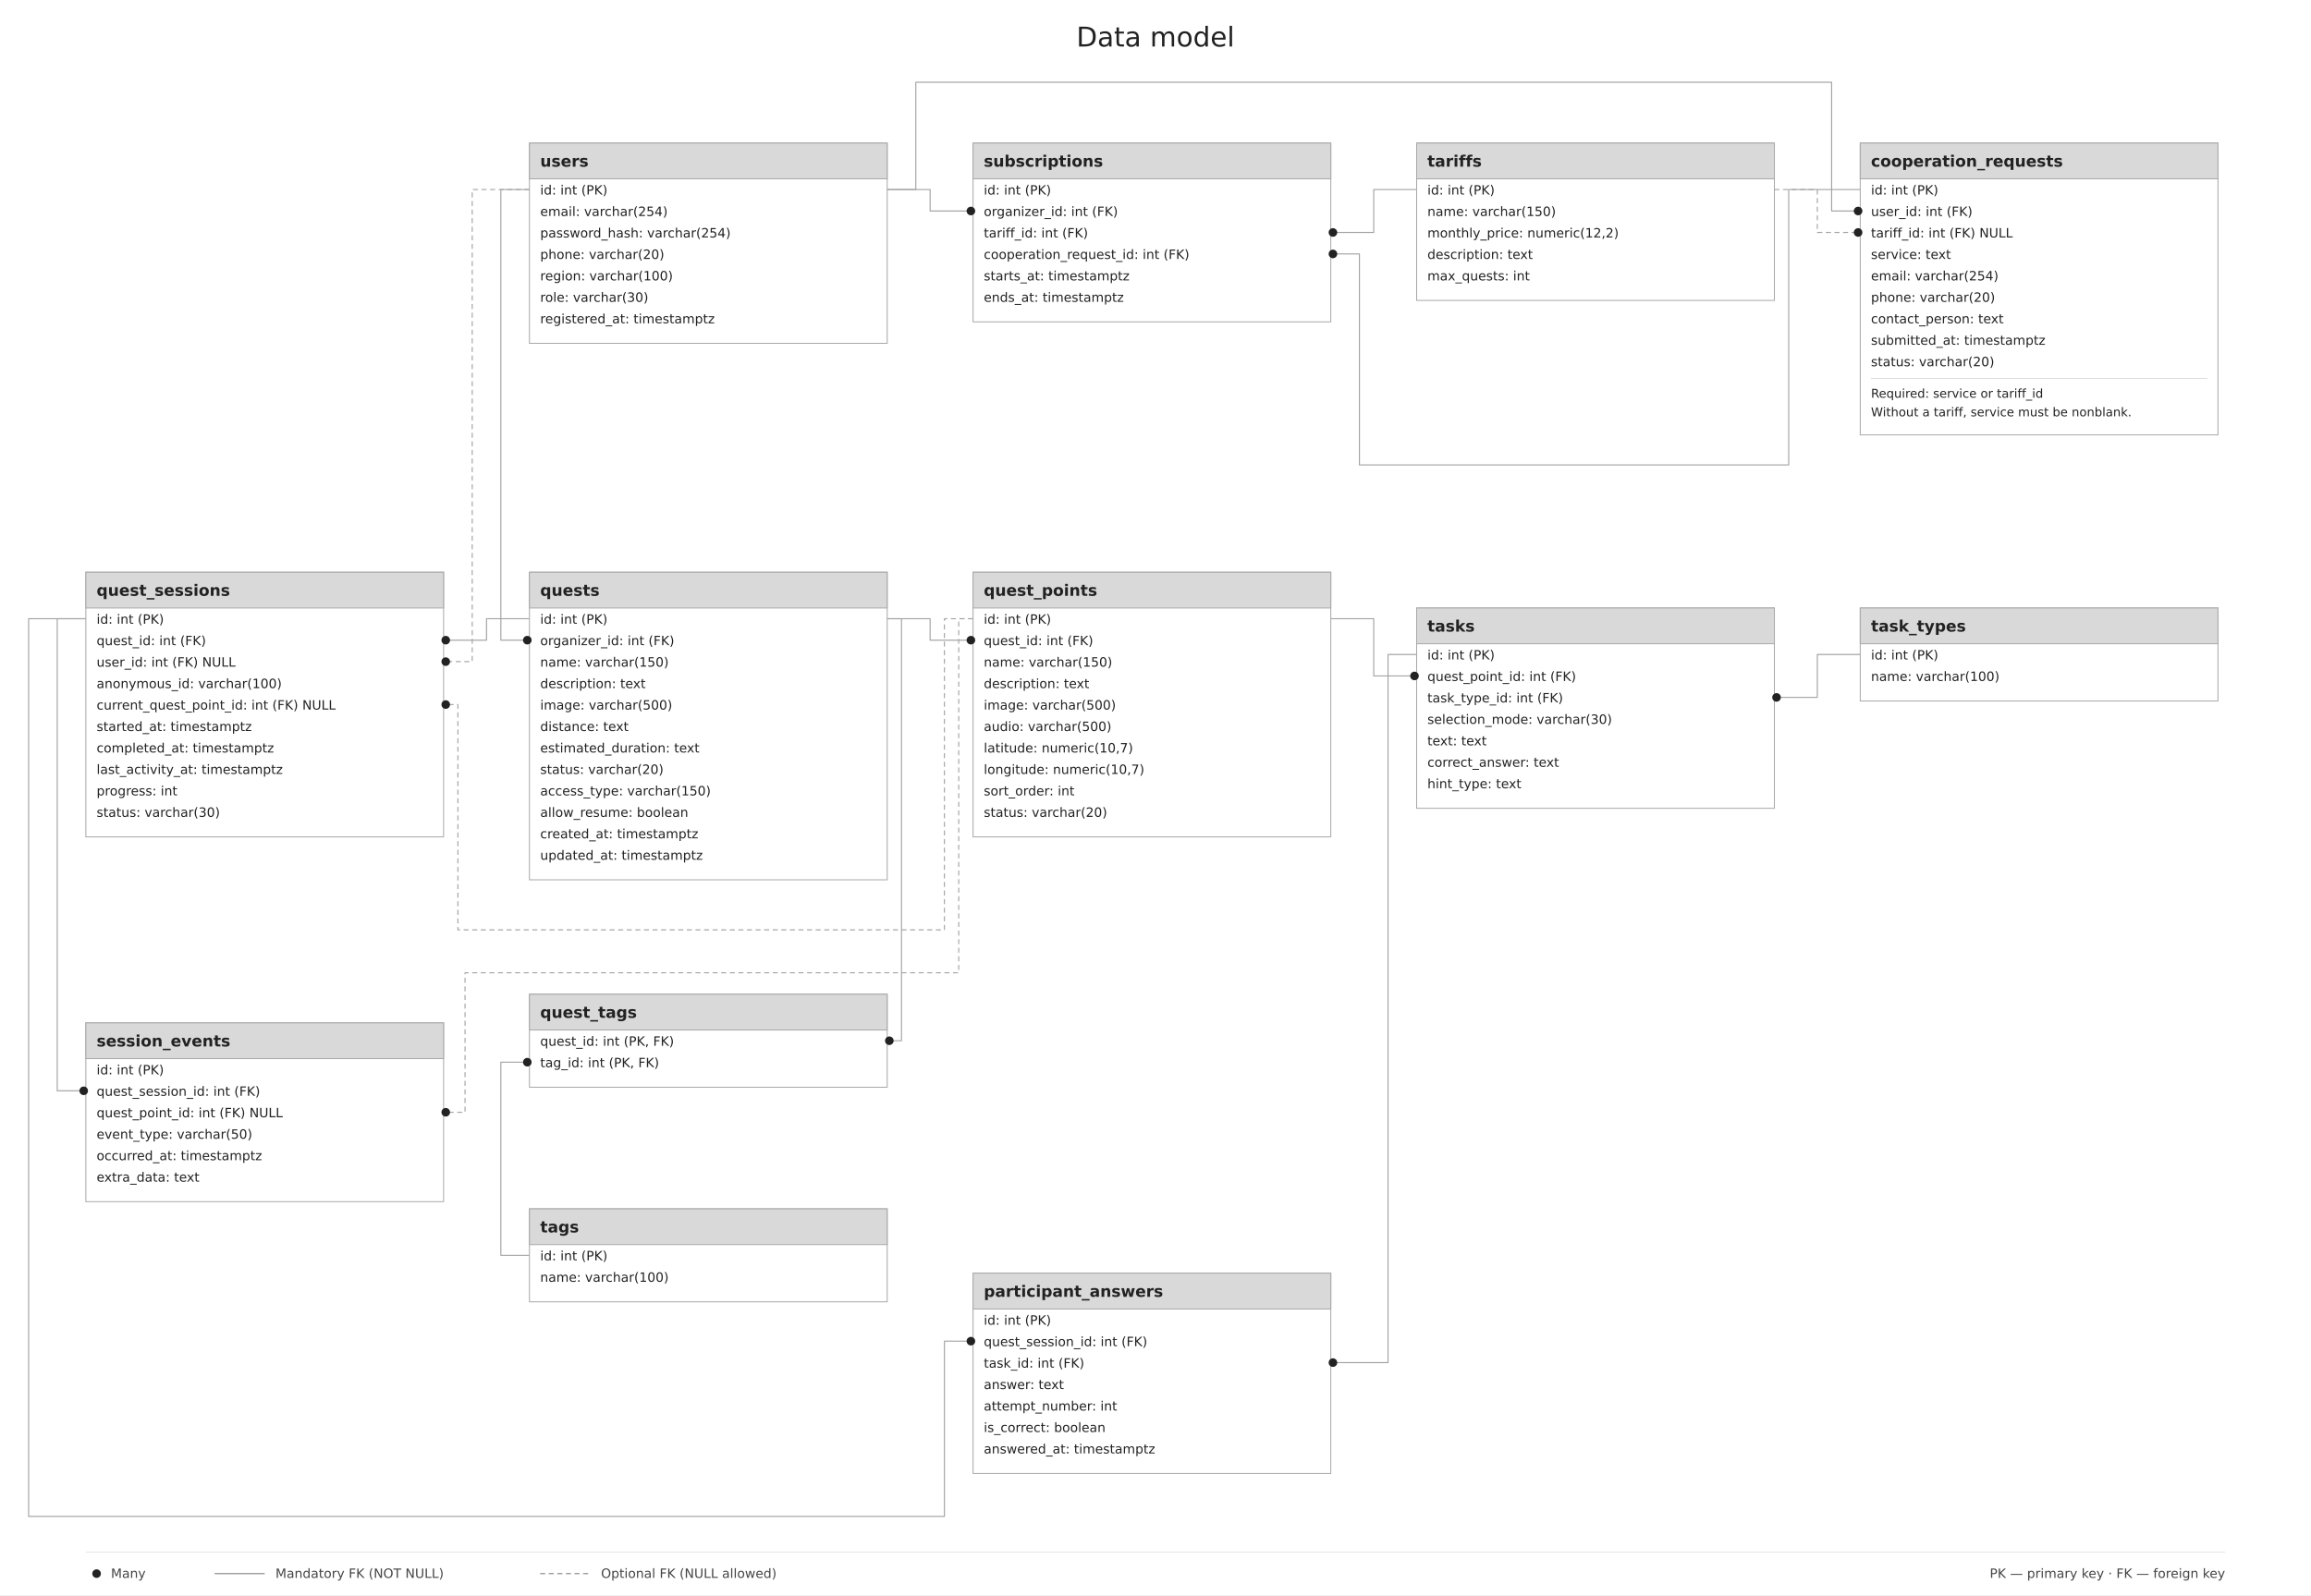
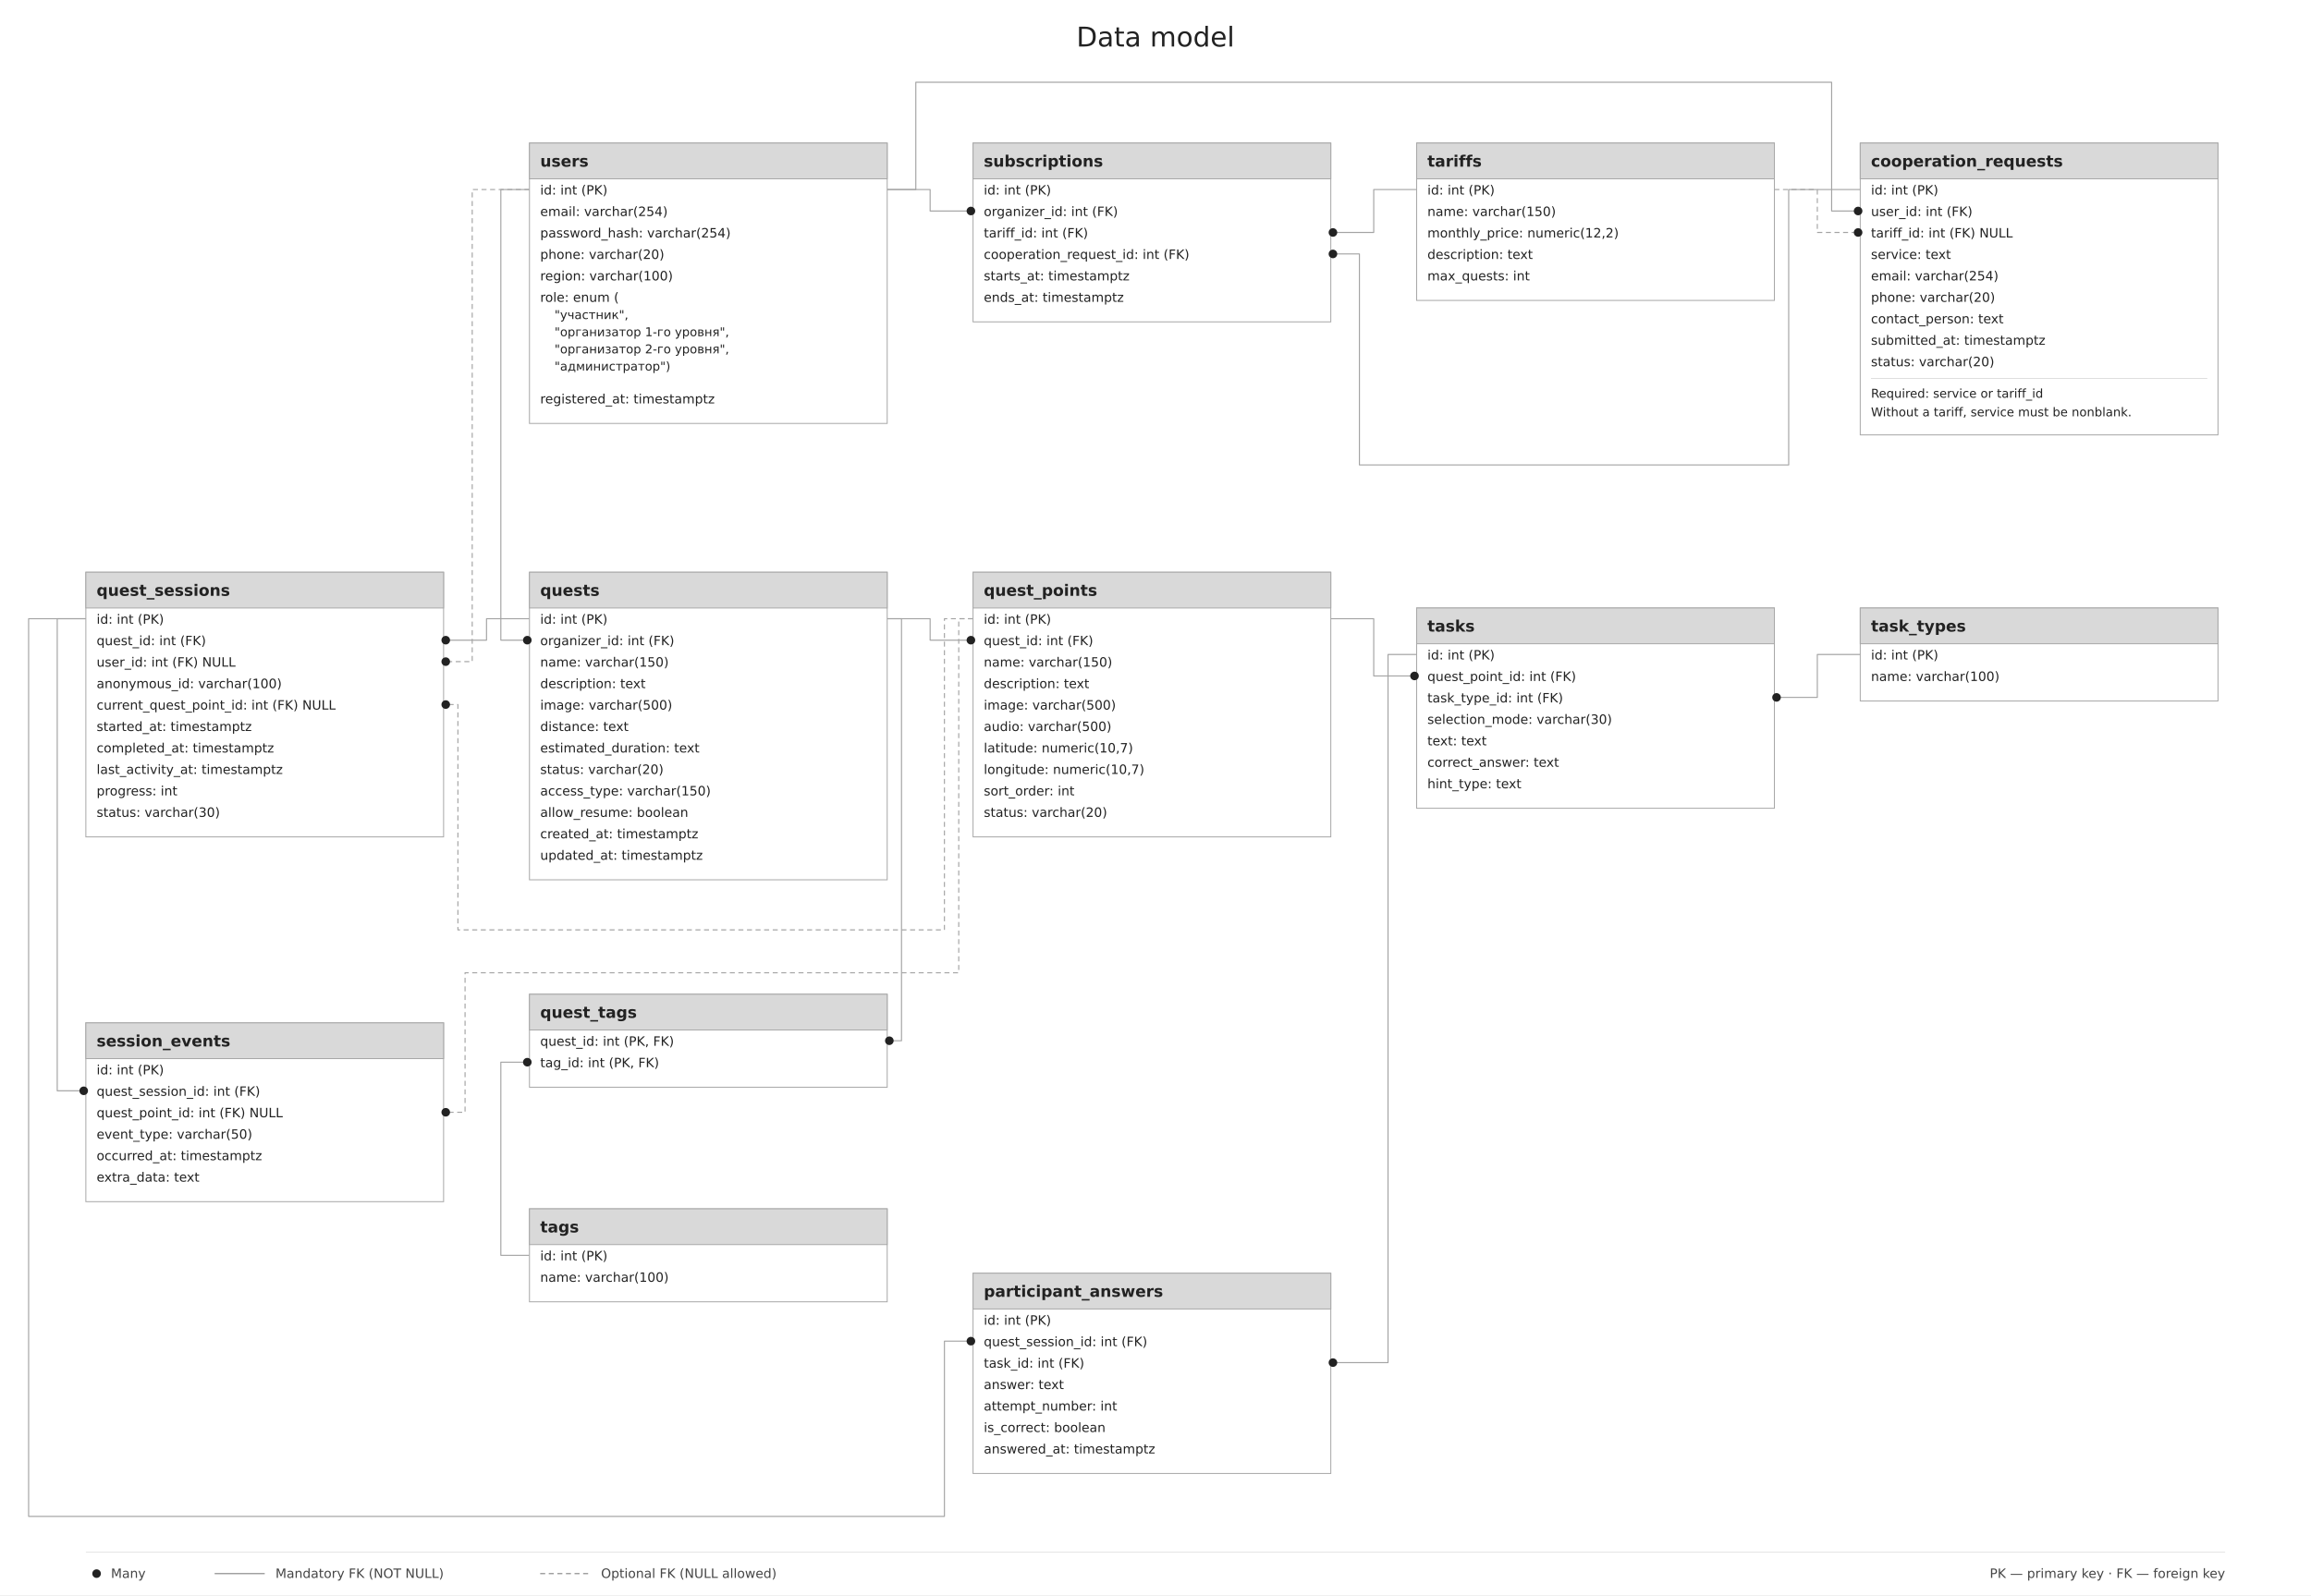
<svg xmlns="http://www.w3.org/2000/svg" width="3230" height="2230" viewBox="0 0 3230 2230" role="img" aria-labelledby="title desc">
  <rect width="3230" height="2230" fill="white" />
  <style>text{font-family:"DejaVu Sans",Arial,sans-serif;fill:#222} .field{font-size:18px} .head{font-size:22px;font-weight:600} .legend{font-size:18px;fill:#444}</style>
  <text x="1615" y="65" font-size="38" text-anchor="middle">Data model</text>
  <g class="relationship" data-parent="users" data-child="cooperation_requests" data-field="user_id" data-optional="false">
    <path d="M 1240,265 L 1280,265 L 1280,115 L 2560,115 L 2560,295 L 2600,295" fill="none" stroke="#a3a3a3" stroke-width="1.5" stroke-linejoin="round" />
  </g>
  <g class="relationship" data-parent="users" data-child="subscriptions" data-field="organizer_id" data-optional="false">
    <path d="M 1240,265 L 1300,265 L 1300,295 L 1360,295" fill="none" stroke="#a3a3a3" stroke-width="1.5" stroke-linejoin="round" />
  </g>
  <g class="relationship" data-parent="tariffs" data-child="subscriptions" data-field="tariff_id" data-optional="false">
    <path d="M 1980,265 L 1920,265 L 1920,325 L 1860,325" fill="none" stroke="#a3a3a3" stroke-width="1.5" stroke-linejoin="round" />
  </g>
  <g class="relationship" data-parent="tariffs" data-child="cooperation_requests" data-field="tariff_id" data-optional="true">
    <path d="M 2480,265 L 2540,265 L 2540,325 L 2600,325" fill="none" stroke="#a3a3a3" stroke-width="1.5" stroke-linejoin="round" stroke-dasharray="7 5" />
  </g>
  <g class="relationship" data-parent="cooperation_requests" data-child="subscriptions" data-field="cooperation_request_id" data-optional="false">
    <path d="M 2600,265 L 2500,265 L 2500,650 L 1900,650 L 1900,355 L 1860,355" fill="none" stroke="#a3a3a3" stroke-width="1.5" stroke-linejoin="round" />
  </g>
  <g class="relationship" data-parent="users" data-child="quests" data-field="organizer_id" data-optional="false">
    <path d="M 740,265 L 700,265 L 700,895 L 740,895" fill="none" stroke="#a3a3a3" stroke-width="1.5" stroke-linejoin="round" />
  </g>
  <g class="relationship" data-parent="users" data-child="quest_sessions" data-field="user_id" data-optional="true">
    <path d="M 740,265 L 660,265 L 660,925 L 620,925" fill="none" stroke="#a3a3a3" stroke-width="1.5" stroke-linejoin="round" stroke-dasharray="7 5" />
  </g>
  <g class="relationship" data-parent="quests" data-child="quest_sessions" data-field="quest_id" data-optional="false">
    <path d="M 740,865 L 680,865 L 680,895 L 620,895" fill="none" stroke="#a3a3a3" stroke-width="1.5" stroke-linejoin="round" />
  </g>
  <g class="relationship" data-parent="quests" data-child="quest_points" data-field="quest_id" data-optional="false">
    <path d="M 1240,865 L 1300,865 L 1300,895 L 1360,895" fill="none" stroke="#a3a3a3" stroke-width="1.5" stroke-linejoin="round" />
  </g>
  <g class="relationship" data-parent="quest_points" data-child="tasks" data-field="quest_point_id" data-optional="false">
    <path d="M 1860,865 L 1920,865 L 1920,945 L 1980,945" fill="none" stroke="#a3a3a3" stroke-width="1.5" stroke-linejoin="round" />
  </g>
  <g class="relationship" data-parent="task_types" data-child="tasks" data-field="task_type_id" data-optional="false">
    <path d="M 2600,915 L 2540,915 L 2540,975 L 2480,975" fill="none" stroke="#a3a3a3" stroke-width="1.5" stroke-linejoin="round" />
  </g>
  <g class="relationship" data-parent="quests" data-child="quest_tags" data-field="quest_id" data-optional="false">
    <path d="M 1240,865 L 1260,865 L 1260,1455 L 1240,1455" fill="none" stroke="#a3a3a3" stroke-width="1.5" stroke-linejoin="round" />
  </g>
  <g class="relationship" data-parent="tags" data-child="quest_tags" data-field="tag_id" data-optional="false">
    <path d="M 740,1755 L 700,1755 L 700,1485 L 740,1485" fill="none" stroke="#a3a3a3" stroke-width="1.5" stroke-linejoin="round" />
  </g>
  <g class="relationship" data-parent="quest_points" data-child="quest_sessions" data-field="current_quest_point_id" data-optional="true">
    <path d="M 1360,865 L 1320,865 L 1320,1300 L 640,1300 L 640,985 L 620,985" fill="none" stroke="#a3a3a3" stroke-width="1.5" stroke-linejoin="round" stroke-dasharray="7 5" />
  </g>
  <g class="relationship" data-parent="quest_sessions" data-child="session_events" data-field="quest_session_id" data-optional="false">
    <path d="M 120,865 L 80,865 L 80,1525 L 120,1525" fill="none" stroke="#a3a3a3" stroke-width="1.5" stroke-linejoin="round" />
  </g>
  <g class="relationship" data-parent="quest_sessions" data-child="participant_answers" data-field="quest_session_id" data-optional="false">
    <path d="M 120,865 L 40,865 L 40,2120 L 1320,2120 L 1320,1875 L 1360,1875" fill="none" stroke="#a3a3a3" stroke-width="1.5" stroke-linejoin="round" />
  </g>
  <g class="relationship" data-parent="tasks" data-child="participant_answers" data-field="task_id" data-optional="false">
    <path d="M 1980,915 L 1940,915 L 1940,1905 L 1860,1905" fill="none" stroke="#a3a3a3" stroke-width="1.5" stroke-linejoin="round" />
  </g>
  <g class="relationship" data-parent="quest_points" data-child="session_events" data-field="quest_point_id" data-optional="true">
    <path d="M 1360,865 L 1340,865 L 1340,1360 L 650,1360 L 650,1555 L 620,1555" fill="none" stroke="#a3a3a3" stroke-width="1.5" stroke-linejoin="round" stroke-dasharray="7 5" />
  </g>
  <g class="entity" data-table="users">
-     <rect x="740" y="200" width="500" height="280" fill="white" stroke="#a8a8a8" stroke-width="1.3" />
+     <rect x="740" y="200" width="500" height="392" fill="white" stroke="#a8a8a8" stroke-width="1.3" />
    <rect x="740" y="200" width="500" height="50" fill="#d9d9d9" stroke="#a8a8a8" stroke-width="1.3" />
    <text class="head" x="755" y="233">users</text>
    <text class="field" x="755" y="272" data-column="id">id: int (PK)</text>
    <text class="field" x="755" y="302" data-column="email">email: varchar(254)</text>
    <text class="field" x="755" y="332" data-column="password_hash">password_hash: varchar(254)</text>
    <text class="field" x="755" y="362" data-column="phone">phone: varchar(20)</text>
    <text class="field" x="755" y="392" data-column="region">region: varchar(100)</text>
-     <text class="field" x="755" y="422" data-column="role">role: varchar(30)</text>
-     <text class="field" x="755" y="452" data-column="registered_at">registered_at: timestamptz</text>
+     <text class="field" x="755" y="422" data-column="role">role: enum (</text>
+     <text class="enum-value" x="775" y="446" font-size="17">"участник",</text>
+     <text class="enum-value" x="775" y="470" font-size="17">"организатор 1-го уровня",</text>
+     <text class="enum-value" x="775" y="494" font-size="17">"организатор 2-го уровня",</text>
+     <text class="enum-value" x="775" y="518" font-size="17">"администратор")</text>
+     <text class="field" x="755" y="564" data-column="registered_at">registered_at: timestamptz</text>
  </g>
  <g class="entity" data-table="subscriptions">
    <rect x="1360" y="200" width="500" height="250" fill="white" stroke="#a8a8a8" stroke-width="1.3" />
    <rect x="1360" y="200" width="500" height="50" fill="#d9d9d9" stroke="#a8a8a8" stroke-width="1.3" />
    <text class="head" x="1375" y="233">subscriptions</text>
    <text class="field" x="1375" y="272" data-column="id">id: int (PK)</text>
    <text class="field" x="1375" y="302" data-column="organizer_id">organizer_id: int (FK)</text>
    <text class="field" x="1375" y="332" data-column="tariff_id">tariff_id: int (FK)</text>
    <text class="field" x="1375" y="362" data-column="cooperation_request_id">cooperation_request_id: int (FK)</text>
    <text class="field" x="1375" y="392" data-column="starts_at">starts_at: timestamptz</text>
    <text class="field" x="1375" y="422" data-column="ends_at">ends_at: timestamptz</text>
  </g>
  <g class="entity" data-table="tariffs">
    <rect x="1980" y="200" width="500" height="220" fill="white" stroke="#a8a8a8" stroke-width="1.3" />
    <rect x="1980" y="200" width="500" height="50" fill="#d9d9d9" stroke="#a8a8a8" stroke-width="1.3" />
    <text class="head" x="1995" y="233">tariffs</text>
    <text class="field" x="1995" y="272" data-column="id">id: int (PK)</text>
    <text class="field" x="1995" y="302" data-column="name">name: varchar(150)</text>
    <text class="field" x="1995" y="332" data-column="monthly_price">monthly_price: numeric(12,2)</text>
    <text class="field" x="1995" y="362" data-column="description">description: text</text>
    <text class="field" x="1995" y="392" data-column="max_quests">max_quests: int</text>
  </g>
  <g class="entity" data-table="cooperation_requests">
    <rect x="2600" y="200" width="500" height="408" fill="white" stroke="#a8a8a8" stroke-width="1.3" />
    <rect x="2600" y="200" width="500" height="50" fill="#d9d9d9" stroke="#a8a8a8" stroke-width="1.3" />
    <text class="head" x="2615" y="233">cooperation_requests</text>
    <text class="field" x="2615" y="272" data-column="id">id: int (PK)</text>
    <text class="field" x="2615" y="302" data-column="user_id">user_id: int (FK)</text>
    <text class="field" x="2615" y="332" data-column="tariff_id">tariff_id: int (FK) NULL</text>
    <text class="field" x="2615" y="362" data-column="service">service: text</text>
    <text class="field" x="2615" y="392" data-column="email">email: varchar(254)</text>
    <text class="field" x="2615" y="422" data-column="phone">phone: varchar(20)</text>
    <text class="field" x="2615" y="452" data-column="contact_person">contact_person: text</text>
    <text class="field" x="2615" y="482" data-column="submitted_at">submitted_at: timestamptz</text>
    <text class="field" x="2615" y="512" data-column="status">status: varchar(20)</text>
    <path d="M2615 529 H3085" stroke="#d4d4d4" />
    <text x="2615" y="556" font-size="17">Required: service or tariff_id</text>
    <text x="2615" y="582" font-size="17">Without a tariff, service must be nonblank.</text>
  </g>
  <g class="entity" data-table="quest_sessions">
    <rect x="120" y="800" width="500" height="370" fill="white" stroke="#a8a8a8" stroke-width="1.3" />
    <rect x="120" y="800" width="500" height="50" fill="#d9d9d9" stroke="#a8a8a8" stroke-width="1.3" />
    <text class="head" x="135" y="833">quest_sessions</text>
    <text class="field" x="135" y="872" data-column="id">id: int (PK)</text>
    <text class="field" x="135" y="902" data-column="quest_id">quest_id: int (FK)</text>
    <text class="field" x="135" y="932" data-column="user_id">user_id: int (FK) NULL</text>
    <text class="field" x="135" y="962" data-column="anonymous_id">anonymous_id: varchar(100)</text>
    <text class="field" x="135" y="992" data-column="current_quest_point_id">current_quest_point_id: int (FK) NULL</text>
    <text class="field" x="135" y="1022" data-column="started_at">started_at: timestamptz</text>
    <text class="field" x="135" y="1052" data-column="completed_at">completed_at: timestamptz</text>
    <text class="field" x="135" y="1082" data-column="last_activity_at">last_activity_at: timestamptz</text>
    <text class="field" x="135" y="1112" data-column="progress">progress: int</text>
    <text class="field" x="135" y="1142" data-column="status">status: varchar(30)</text>
  </g>
  <g class="entity" data-table="quests">
    <rect x="740" y="800" width="500" height="430" fill="white" stroke="#a8a8a8" stroke-width="1.3" />
    <rect x="740" y="800" width="500" height="50" fill="#d9d9d9" stroke="#a8a8a8" stroke-width="1.3" />
    <text class="head" x="755" y="833">quests</text>
    <text class="field" x="755" y="872" data-column="id">id: int (PK)</text>
    <text class="field" x="755" y="902" data-column="organizer_id">organizer_id: int (FK)</text>
    <text class="field" x="755" y="932" data-column="name">name: varchar(150)</text>
    <text class="field" x="755" y="962" data-column="description">description: text</text>
    <text class="field" x="755" y="992" data-column="image">image: varchar(500)</text>
    <text class="field" x="755" y="1022" data-column="distance">distance: text</text>
    <text class="field" x="755" y="1052" data-column="estimated_duration">estimated_duration: text</text>
    <text class="field" x="755" y="1082" data-column="status">status: varchar(20)</text>
    <text class="field" x="755" y="1112" data-column="access_type">access_type: varchar(150)</text>
    <text class="field" x="755" y="1142" data-column="allow_resume">allow_resume: boolean</text>
    <text class="field" x="755" y="1172" data-column="created_at">created_at: timestamptz</text>
    <text class="field" x="755" y="1202" data-column="updated_at">updated_at: timestamptz</text>
  </g>
  <g class="entity" data-table="quest_points">
    <rect x="1360" y="800" width="500" height="370" fill="white" stroke="#a8a8a8" stroke-width="1.3" />
    <rect x="1360" y="800" width="500" height="50" fill="#d9d9d9" stroke="#a8a8a8" stroke-width="1.3" />
    <text class="head" x="1375" y="833">quest_points</text>
    <text class="field" x="1375" y="872" data-column="id">id: int (PK)</text>
    <text class="field" x="1375" y="902" data-column="quest_id">quest_id: int (FK)</text>
    <text class="field" x="1375" y="932" data-column="name">name: varchar(150)</text>
    <text class="field" x="1375" y="962" data-column="description">description: text</text>
    <text class="field" x="1375" y="992" data-column="image">image: varchar(500)</text>
    <text class="field" x="1375" y="1022" data-column="audio">audio: varchar(500)</text>
    <text class="field" x="1375" y="1052" data-column="latitude">latitude: numeric(10,7)</text>
    <text class="field" x="1375" y="1082" data-column="longitude">longitude: numeric(10,7)</text>
    <text class="field" x="1375" y="1112" data-column="sort_order">sort_order: int</text>
    <text class="field" x="1375" y="1142" data-column="status">status: varchar(20)</text>
  </g>
  <g class="entity" data-table="tasks">
    <rect x="1980" y="850" width="500" height="280" fill="white" stroke="#a8a8a8" stroke-width="1.3" />
    <rect x="1980" y="850" width="500" height="50" fill="#d9d9d9" stroke="#a8a8a8" stroke-width="1.3" />
    <text class="head" x="1995" y="883">tasks</text>
    <text class="field" x="1995" y="922" data-column="id">id: int (PK)</text>
    <text class="field" x="1995" y="952" data-column="quest_point_id">quest_point_id: int (FK)</text>
    <text class="field" x="1995" y="982" data-column="task_type_id">task_type_id: int (FK)</text>
    <text class="field" x="1995" y="1012" data-column="selection_mode">selection_mode: varchar(30)</text>
    <text class="field" x="1995" y="1042" data-column="text">text: text</text>
    <text class="field" x="1995" y="1072" data-column="correct_answer">correct_answer: text</text>
    <text class="field" x="1995" y="1102" data-column="hint_type">hint_type: text</text>
  </g>
  <g class="entity" data-table="task_types">
    <rect x="2600" y="850" width="500" height="130" fill="white" stroke="#a8a8a8" stroke-width="1.3" />
    <rect x="2600" y="850" width="500" height="50" fill="#d9d9d9" stroke="#a8a8a8" stroke-width="1.3" />
    <text class="head" x="2615" y="883">task_types</text>
    <text class="field" x="2615" y="922" data-column="id">id: int (PK)</text>
    <text class="field" x="2615" y="952" data-column="name">name: varchar(100)</text>
  </g>
  <g class="entity" data-table="session_events">
    <rect x="120" y="1430" width="500" height="250" fill="white" stroke="#a8a8a8" stroke-width="1.3" />
    <rect x="120" y="1430" width="500" height="50" fill="#d9d9d9" stroke="#a8a8a8" stroke-width="1.3" />
    <text class="head" x="135" y="1463">session_events</text>
    <text class="field" x="135" y="1502" data-column="id">id: int (PK)</text>
    <text class="field" x="135" y="1532" data-column="quest_session_id">quest_session_id: int (FK)</text>
    <text class="field" x="135" y="1562" data-column="quest_point_id">quest_point_id: int (FK) NULL</text>
    <text class="field" x="135" y="1592" data-column="event_type">event_type: varchar(50)</text>
    <text class="field" x="135" y="1622" data-column="occurred_at">occurred_at: timestamptz</text>
    <text class="field" x="135" y="1652" data-column="extra_data">extra_data: text</text>
  </g>
  <g class="entity" data-table="quest_tags">
    <rect x="740" y="1390" width="500" height="130" fill="white" stroke="#a8a8a8" stroke-width="1.3" />
    <rect x="740" y="1390" width="500" height="50" fill="#d9d9d9" stroke="#a8a8a8" stroke-width="1.3" />
    <text class="head" x="755" y="1423">quest_tags</text>
    <text class="field" x="755" y="1462" data-column="quest_id">quest_id: int (PK, FK)</text>
    <text class="field" x="755" y="1492" data-column="tag_id">tag_id: int (PK, FK)</text>
  </g>
  <g class="entity" data-table="tags">
    <rect x="740" y="1690" width="500" height="130" fill="white" stroke="#a8a8a8" stroke-width="1.3" />
    <rect x="740" y="1690" width="500" height="50" fill="#d9d9d9" stroke="#a8a8a8" stroke-width="1.3" />
    <text class="head" x="755" y="1723">tags</text>
    <text class="field" x="755" y="1762" data-column="id">id: int (PK)</text>
    <text class="field" x="755" y="1792" data-column="name">name: varchar(100)</text>
  </g>
  <g class="entity" data-table="participant_answers">
    <rect x="1360" y="1780" width="500" height="280" fill="white" stroke="#a8a8a8" stroke-width="1.3" />
    <rect x="1360" y="1780" width="500" height="50" fill="#d9d9d9" stroke="#a8a8a8" stroke-width="1.3" />
    <text class="head" x="1375" y="1813">participant_answers</text>
    <text class="field" x="1375" y="1852" data-column="id">id: int (PK)</text>
    <text class="field" x="1375" y="1882" data-column="quest_session_id">quest_session_id: int (FK)</text>
    <text class="field" x="1375" y="1912" data-column="task_id">task_id: int (FK)</text>
    <text class="field" x="1375" y="1942" data-column="answer">answer: text</text>
    <text class="field" x="1375" y="1972" data-column="attempt_number">attempt_number: int</text>
    <text class="field" x="1375" y="2002" data-column="is_correct">is_correct: boolean</text>
    <text class="field" x="1375" y="2032" data-column="answered_at">answered_at: timestamptz</text>
  </g>
  <circle class="many" data-child="cooperation_requests" data-field="user_id" cx="2597" cy="295.0" r="6" fill="#222" />
  <circle class="many" data-child="subscriptions" data-field="organizer_id" cx="1357" cy="295.0" r="6" fill="#222" />
  <circle class="many" data-child="subscriptions" data-field="tariff_id" cx="1863" cy="325.0" r="6" fill="#222" />
  <circle class="many" data-child="cooperation_requests" data-field="tariff_id" cx="2597" cy="325.0" r="6" fill="#222" />
  <circle class="many" data-child="subscriptions" data-field="cooperation_request_id" cx="1863" cy="355.0" r="6" fill="#222" />
  <circle class="many" data-child="quests" data-field="organizer_id" cx="737" cy="895.0" r="6" fill="#222" />
  <circle class="many" data-child="quest_sessions" data-field="user_id" cx="623" cy="925.0" r="6" fill="#222" />
  <circle class="many" data-child="quest_sessions" data-field="quest_id" cx="623" cy="895.0" r="6" fill="#222" />
  <circle class="many" data-child="quest_points" data-field="quest_id" cx="1357" cy="895.0" r="6" fill="#222" />
  <circle class="many" data-child="tasks" data-field="quest_point_id" cx="1977" cy="945.0" r="6" fill="#222" />
  <circle class="many" data-child="tasks" data-field="task_type_id" cx="2483" cy="975.0" r="6" fill="#222" />
  <circle class="many" data-child="quest_tags" data-field="quest_id" cx="1243" cy="1455.0" r="6" fill="#222" />
  <circle class="many" data-child="quest_tags" data-field="tag_id" cx="737" cy="1485.0" r="6" fill="#222" />
  <circle class="many" data-child="quest_sessions" data-field="current_quest_point_id" cx="623" cy="985.0" r="6" fill="#222" />
  <circle class="many" data-child="session_events" data-field="quest_session_id" cx="117" cy="1525.0" r="6" fill="#222" />
  <circle class="many" data-child="participant_answers" data-field="quest_session_id" cx="1357" cy="1875.0" r="6" fill="#222" />
  <circle class="many" data-child="participant_answers" data-field="task_id" cx="1863" cy="1905.0" r="6" fill="#222" />
  <circle class="many" data-child="session_events" data-field="quest_point_id" cx="623" cy="1555.0" r="6" fill="#222" />
  <path d="M120 2170 H3110" stroke="#dedede" />
  <circle cx="135" cy="2200" r="6" fill="#222" />
  <text class="legend" x="155" y="2206">Many</text>
  <path d="M300 2200 H370" stroke="#888" stroke-width="1.5" />
  <text class="legend" x="385" y="2206">Mandatory FK (NOT NULL)</text>
  <path d="M755 2200 H825" stroke="#888" stroke-width="1.5" stroke-dasharray="7 5" />
  <text class="legend" x="840" y="2206">Optional FK (NULL allowed)</text>
  <text class="legend" x="3110" y="2206" text-anchor="end">PK — primary key · FK — foreign key</text>
</svg>
